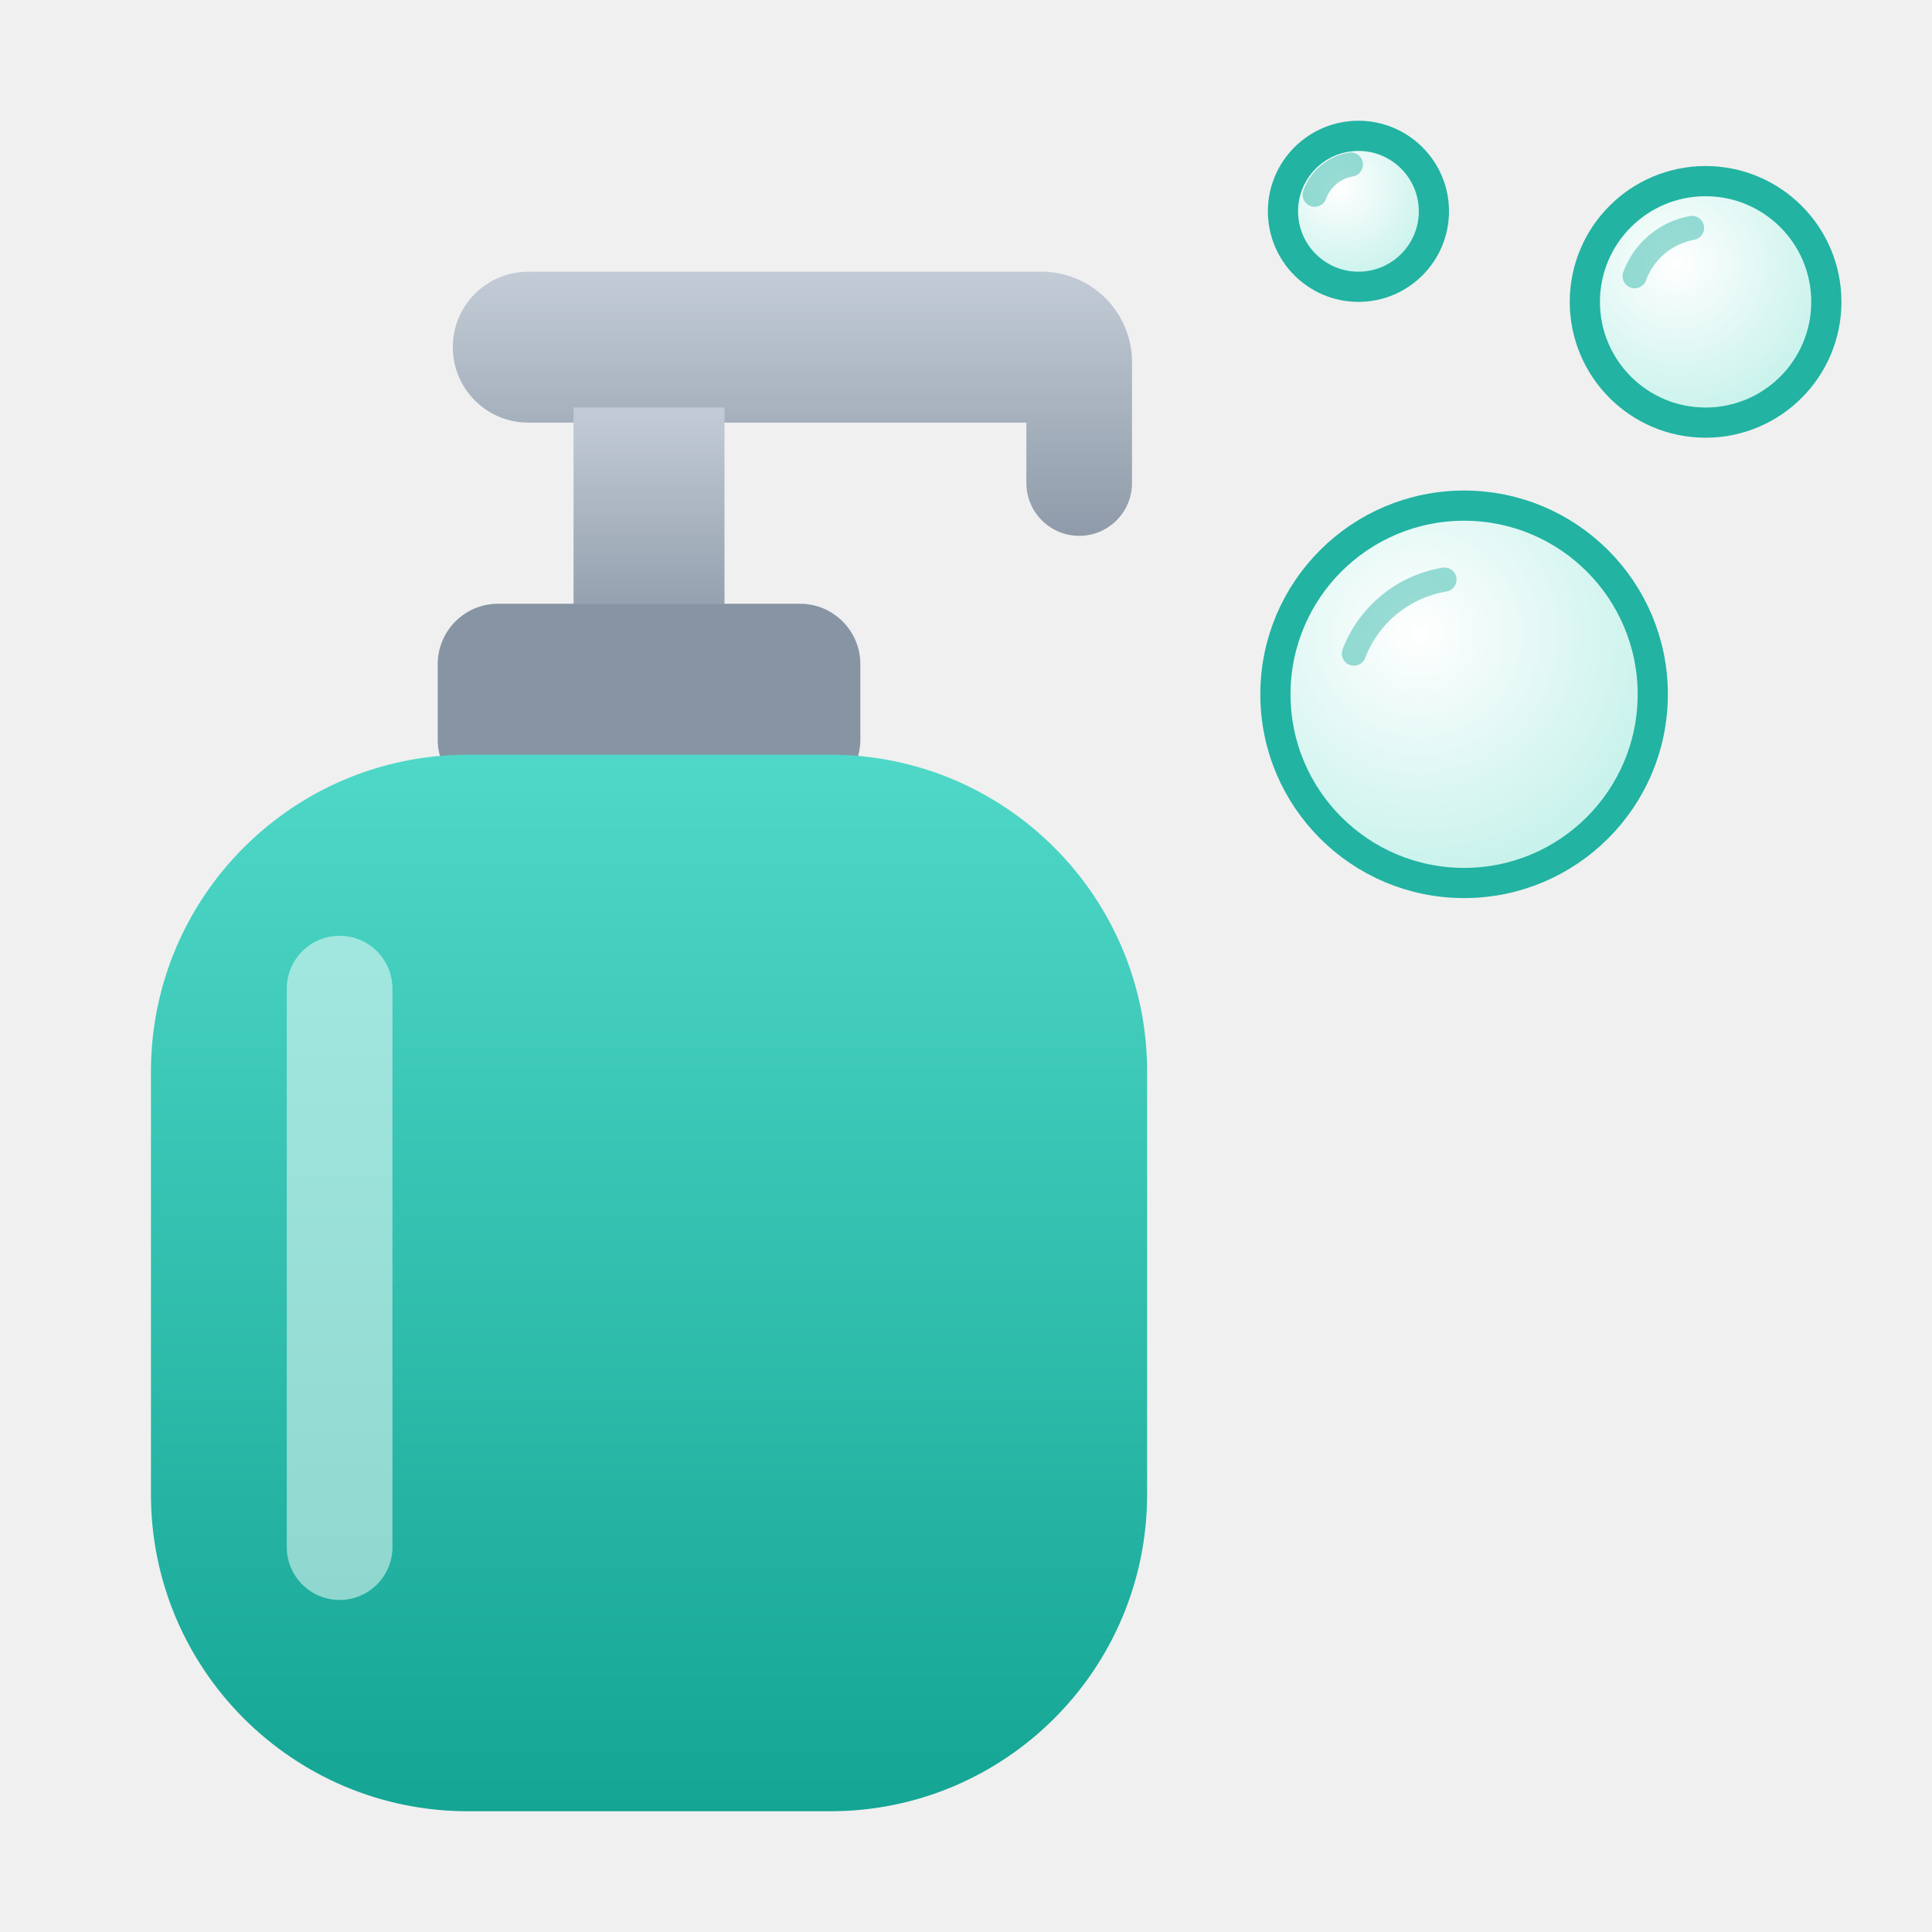
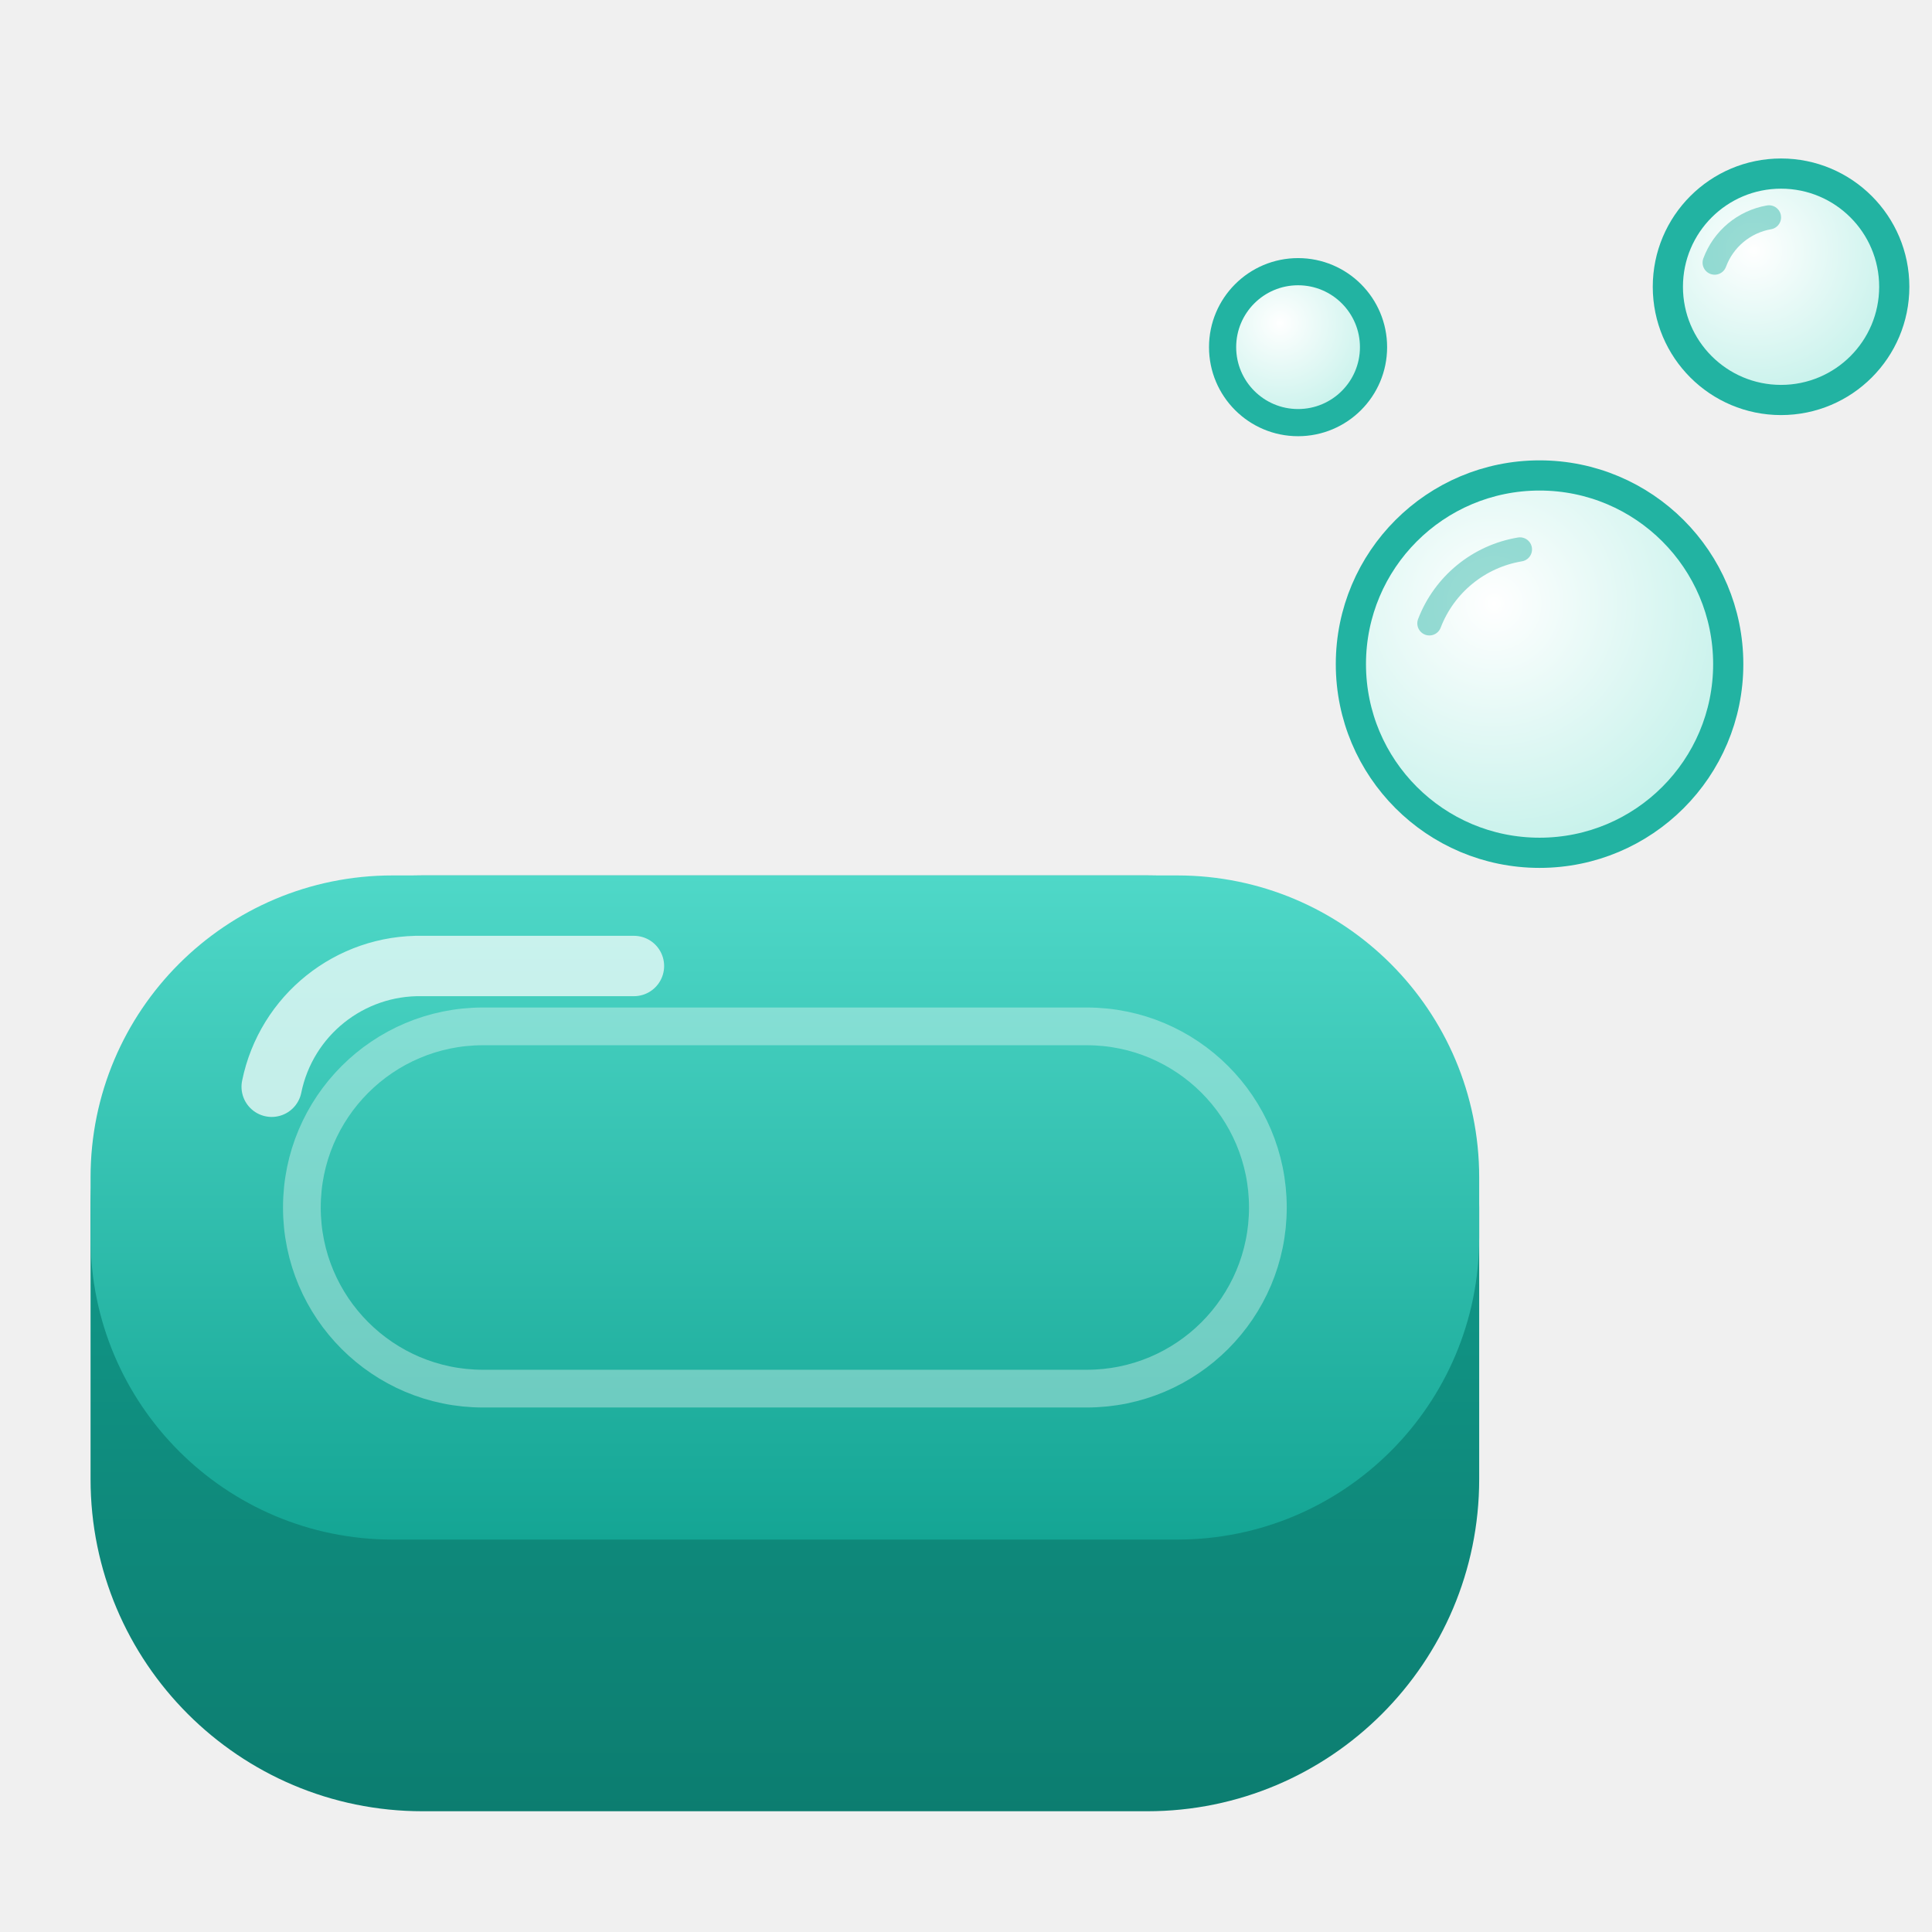
<svg xmlns="http://www.w3.org/2000/svg" viewBox="0 0 128 128" width="128" height="128" role="img" aria-label="pristine">
  <defs>
    <linearGradient id="soap" x1="0" y1="0" x2="0" y2="1">
      <stop offset="0" stop-color="#4fd8c8" />
      <stop offset="1" stop-color="#14a594" />
    </linearGradient>
    <radialGradient id="foam" cx=".38" cy=".34" r=".7">
      <stop offset="0" stop-color="#ffffff" />
      <stop offset="1" stop-color="#c4f1ea" />
    </radialGradient>
    <linearGradient id="pump" x1="0" y1="0" x2="0" y2="1">
      <stop offset="0" stop-color="#c3ccd6" />
      <stop offset="1" stop-color="#8f9baa" />
    </linearGradient>
+     <linearGradient id="side" x1="0" y1="0" x2="0" y2="1">
+       <stop offset="0" stop-color="#14a594" />
+       <stop offset="1" stop-color="#0c7d70" />
+     </linearGradient>
  </defs>
-   <path fill="url(#pump)" d="M35 18H69a6 6 0 0 1 6 6v8a3.5 3.5 0 0 1-7 0v-4H35a5 5 0 0 1 0-10Z" />
-   <rect x="38" y="27" width="10" height="15" fill="url(#pump)" />
-   <rect x="29" y="40" width="28" height="13" rx="4" fill="#8794a3" />
-   <rect x="10" y="50" width="66" height="70" rx="21" fill="url(#soap)" />
-   <rect x="19" y="62" width="7" height="44" rx="3.5" fill="#fff" fill-opacity=".5" />
-   <circle cx="97" cy="46" r="12.5" fill="url(#foam)" stroke="#22b3a2" stroke-width="2" />
-   <path d="M89.7 43.3A7.8 7.8 0 0 1 95.7 38.4" fill="none" stroke="#22b3a2" stroke-opacity=".45" stroke-width="1.6" stroke-linecap="round" />
-   <circle cx="113" cy="20" r="8" fill="url(#foam)" stroke="#22b3a2" stroke-width="2" />
-   <path d="M108.3 18.3A5.0 5.0 0 0 1 112.1 15.1" fill="none" stroke="#22b3a2" stroke-opacity=".45" stroke-width="1.6" stroke-linecap="round" />
-   <circle cx="90" cy="14" r="5" fill="url(#foam)" stroke="#22b3a2" stroke-width="2" />
-   <path d="M87.1 12.9A3.1 3.1 0 0 1 89.5 10.9" fill="none" stroke="#22b3a2" stroke-opacity=".45" stroke-width="1.6" stroke-linecap="round" />
+   <g transform="translate(-2 6)">
+     <path d="M8 74a22 22 0 0 1 22-22h48a22 22 0 0 1 22 22v18a22 22 0 0 1-22 22H30a22 22 0 0 1-22-22Z" fill="url(#side)" />
+     <path d="M8 72a20 20 0 0 1 20-20h52a20 20 0 0 1 20 20v4a20 20 0 0 1-20 20H28a20 20 0 0 1-20-20Z" fill="url(#soap)" />
+     <rect x="22" y="62" width="64" height="24" rx="12" fill="none" stroke="#ffffff" stroke-opacity=".35" stroke-width="2.5" />
+     <path d="M20 66a10 10 0 0 1 10-8h14" fill="none" stroke="#ffffff" stroke-opacity=".7" stroke-width="4" stroke-linecap="round" />
+     <circle cx="104" cy="38" r="12.5" fill="url(#foam)" stroke="#22b3a2" stroke-width="2" />
+     <path d="M96.7 35.3A7.8 7.8 0 0 1 102.7 30.4" fill="none" stroke="#22b3a2" stroke-opacity=".45" stroke-width="1.6" stroke-linecap="round" />
+     <circle cx="120" cy="13" r="7.5" fill="url(#foam)" stroke="#22b3a2" stroke-width="2" />
+     <path d="M115.6 11.4A4.7 4.7 0 0 1 119.2 8.4" fill="none" stroke="#22b3a2" stroke-opacity=".45" stroke-width="1.6" stroke-linecap="round" />
+     <circle cx="88" cy="17" r="5" fill="url(#foam)" stroke="#22b3a2" stroke-width="1.8" />
+   </g>
</svg>
